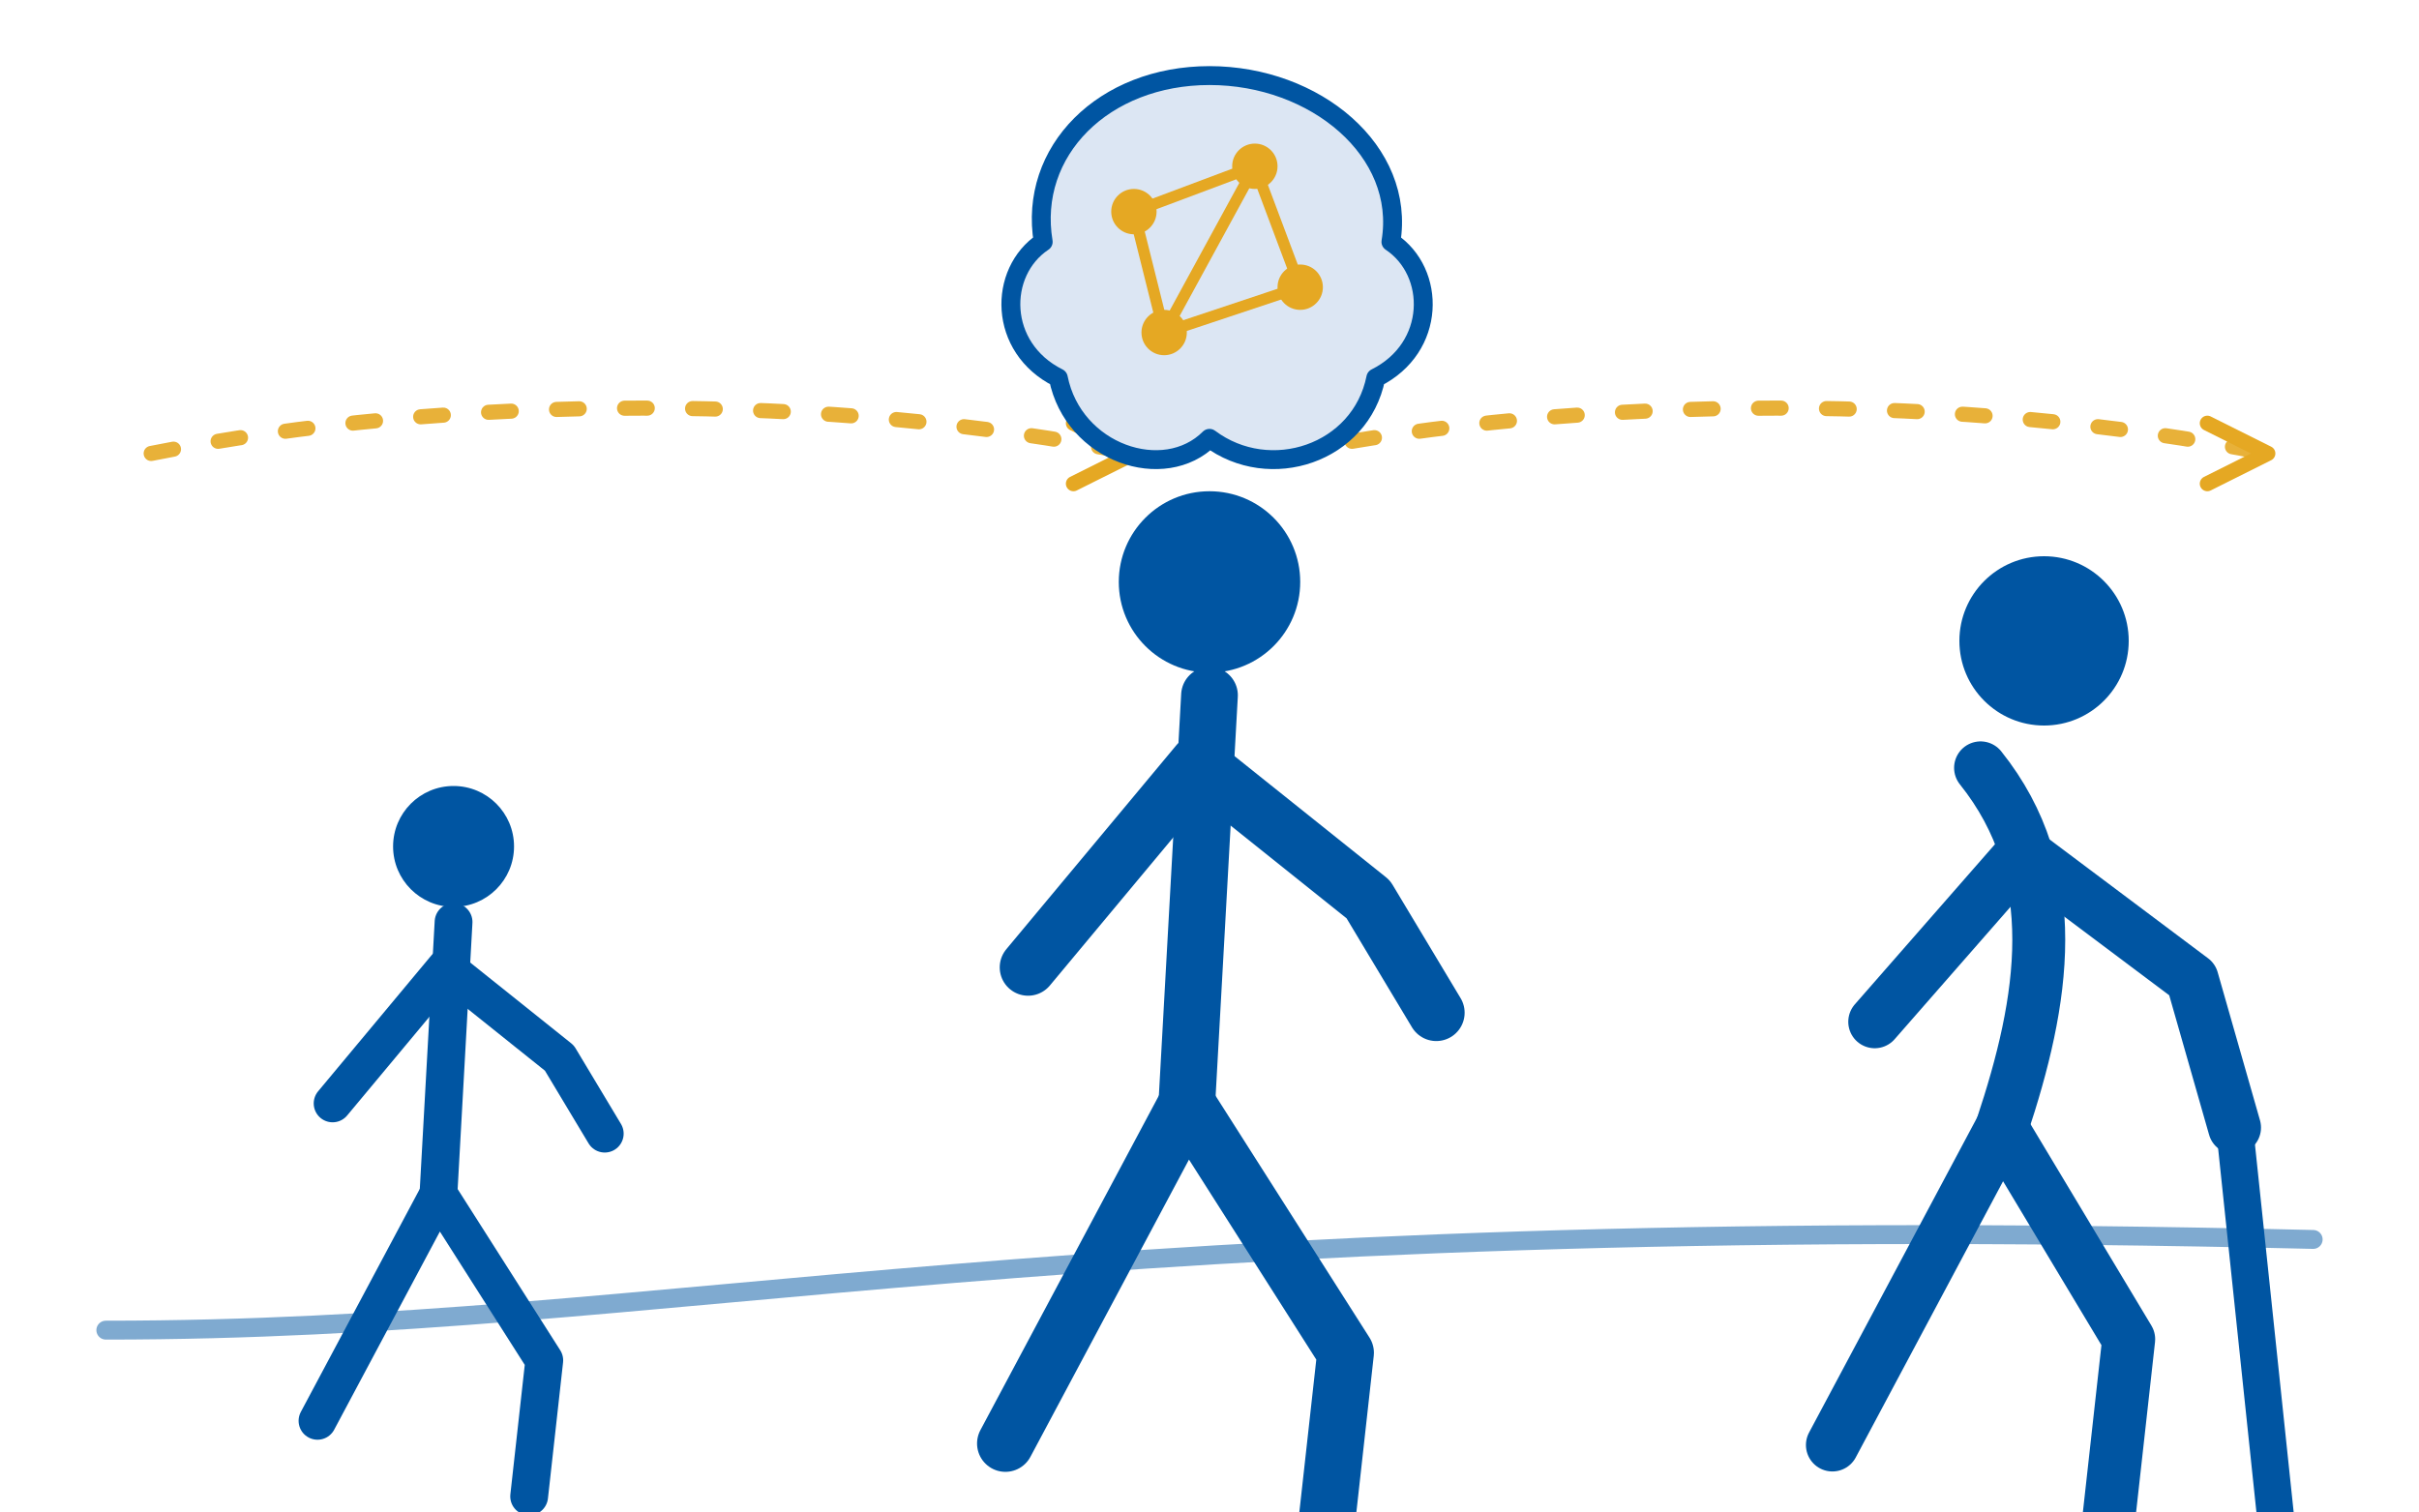
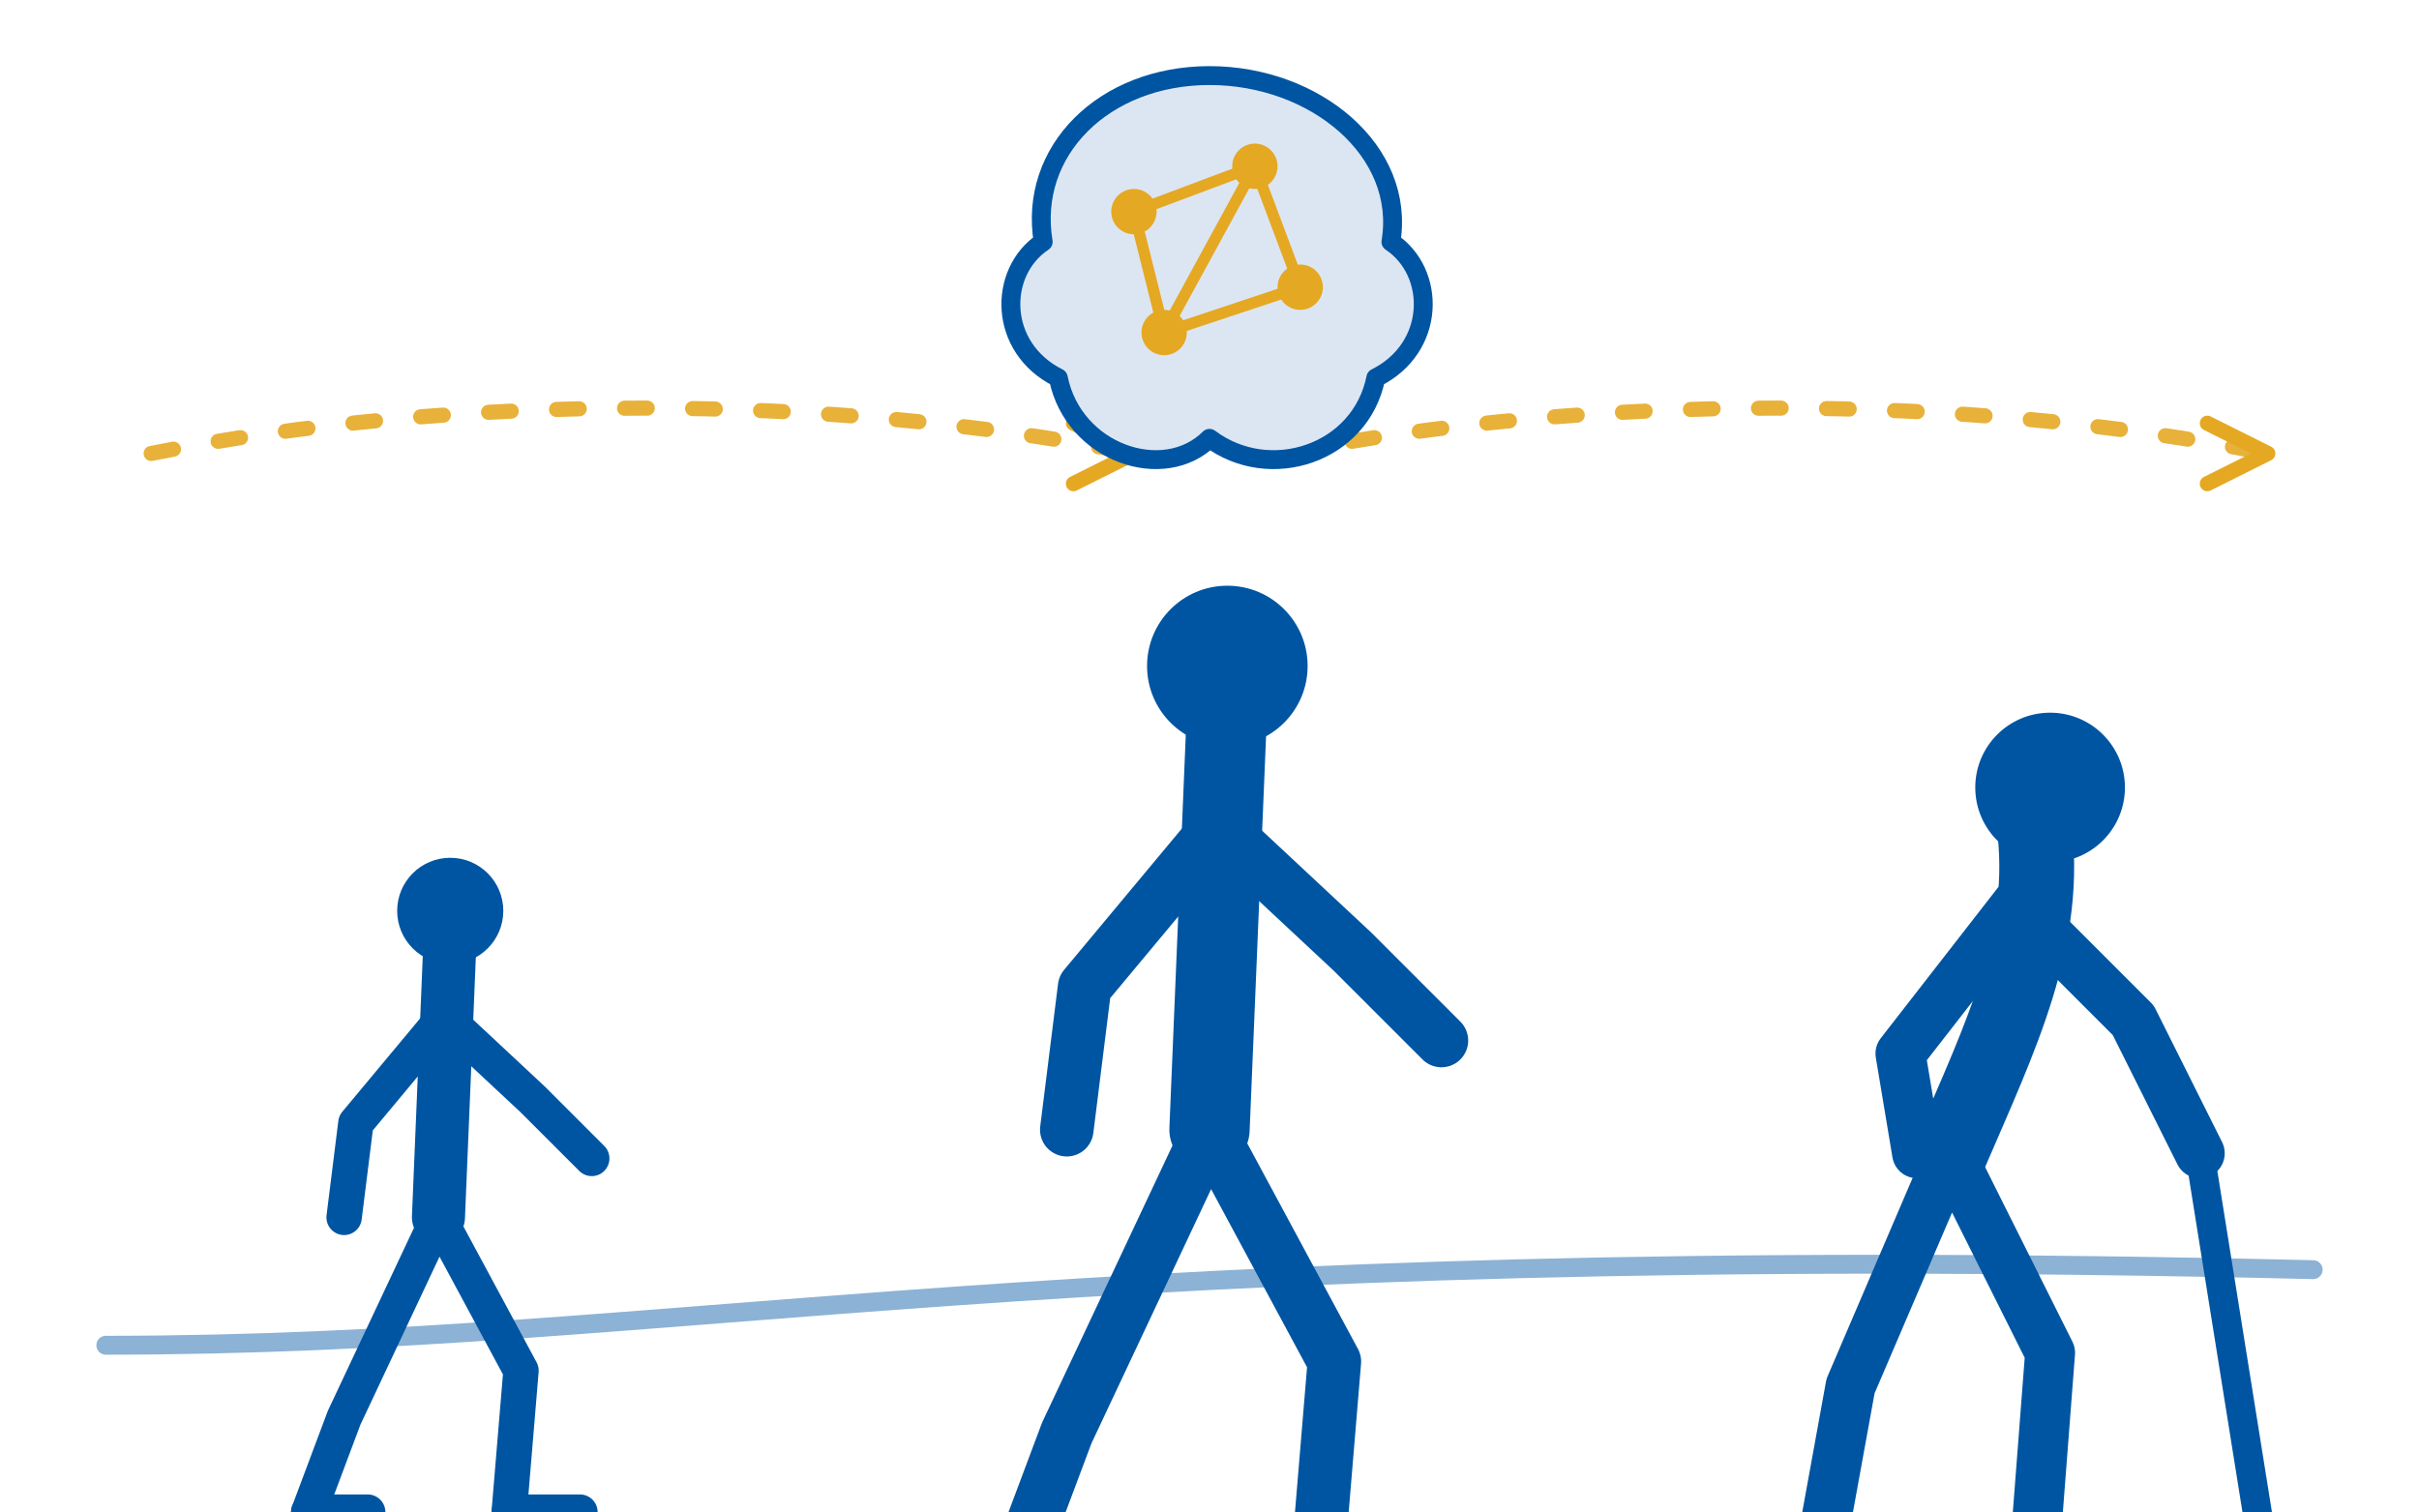
<svg xmlns="http://www.w3.org/2000/svg" viewBox="0 0 320 200" fill="none" stroke-linecap="round" stroke-linejoin="round">
-   <path d="M14 176 C 90 176, 140 160, 306 164" stroke="#0055A2" stroke-width="2.5" opacity=".5" />
-   <g transform="translate(60 170) scale(1.0)">
-     <circle cx="0" cy="-58" r="8" fill="#0055A2" />
-     <path d="M0 -48 L-2 -12" stroke="#0055A2" stroke-width="5" />
-     <path d="M-2 -12 L-18 18 M-2 -12 L12 10 L10 28" stroke="#0055A2" stroke-width="5" />
-     <path d="M-1 -42 L-16 -24 M-1 -42 L14 -30 L20 -20" stroke="#0055A2" stroke-width="5" />
+   <path d="M14 178 C 90 178, 140 164, 306 168" stroke="#0055A2" stroke-width="2.5" opacity=".45" />
+   <g transform="translate(58 172) scale(0.78)">
+     <circle cx="2" cy="-66" r="9" fill="#0055A2" />
+     <path d="M2 -62 L0 -14" stroke="#0055A2" stroke-width="9" />
+     <path d="M0 -14 L-16 20 L-22 36 M0 -14 L14 12 L12 36" stroke="#0055A2" stroke-width="6" />
+     <path d="M-22 36 L-12 36 M12 36 L24 36" stroke="#0055A2" stroke-width="6" />
+     <path d="M1 -48 L-14 -30 L-16 -14 M1 -48 L16 -34 L26 -24" stroke="#0055A2" stroke-width="6" />
  </g>
-   <g transform="translate(160 164) scale(1.5)">
-     <circle cx="0" cy="-58" r="8" fill="#0055A2" />
-     <path d="M0 -48 L-2 -12" stroke="#0055A2" stroke-width="5" />
-     <path d="M-2 -12 L-18 18 M-2 -12 L12 10 L10 28" stroke="#0055A2" stroke-width="5" />
-     <path d="M-1 -42 L-16 -24 M-1 -42 L14 -30 L20 -20" stroke="#0055A2" stroke-width="5" />
+   <g transform="translate(160 166) scale(1.18)">
+     <circle cx="2" cy="-66" r="9" fill="#0055A2" />
+     <path d="M2 -62 L0 -14" stroke="#0055A2" stroke-width="9" />
+     <path d="M0 -14 L-16 20 L-22 36 M0 -14 L14 12 L12 36" stroke="#0055A2" stroke-width="6" />
+     <path d="M-22 36 L-12 36 M12 36 L24 36" stroke="#0055A2" stroke-width="6" />
+     <path d="M1 -48 L-14 -30 L-16 -14 M1 -48 L16 -34 L26 -24" stroke="#0055A2" stroke-width="6" />
  </g>
-   <g transform="translate(262 166) scale(1.4)">
-     <circle cx="6" cy="-58" r="8" fill="#0055A2" />
-     <path d="M0 -46 C 8 -36, 6 -24, 2 -12" stroke="#0055A2" stroke-width="5" />
-     <path d="M2 -12 L-14 18 M2 -12 L14 8 L12 26" stroke="#0055A2" stroke-width="5" />
-     <path d="M4 -38 L-10 -22 M4 -38 L20 -26 L24 -12" stroke="#0055A2" stroke-width="5" />
-     <path d="M24 -12 L28 26" stroke="#0055A2" stroke-width="3.5" />
+   <g transform="translate(258 168) scale(1.1)">
+     <circle cx="12" cy="-58" r="9" fill="#0055A2" />
+     <path d="M10 -54 C 12 -40, 6 -28, 0 -14" stroke="#0055A2" stroke-width="9" />
+     <path d="M0 -14 L-12 14 L-16 36 M0 -14 L12 10 L10 36" stroke="#0055A2" stroke-width="6" />
+     <path d="M-16 36 L-6 36 M10 36 L22 36" stroke="#0055A2" stroke-width="6" />
+     <path d="M8 -44 L-6 -26 L-4 -14 M8 -44 L22 -30 L30 -14" stroke="#0055A2" stroke-width="6" />
+     <path d="M30 -14 L38 36" stroke="#0055A2" stroke-width="3.5" />
+     <path d="M33 36 L43 36" stroke="#0055A2" stroke-width="3" />
  </g>
  <path d="M20 60 C 60 52, 110 52, 150 60 M170 60 C 210 52, 260 52, 300 60" stroke="#E5A823" stroke-width="2" stroke-dasharray="3 6" opacity=".9" />
  <path d="M150 60 l-8 -4 M150 60 l-8 4 M300 60 l-8 -4 M300 60 l-8 4" stroke="#E5A823" stroke-width="2" />
  <path d="M160 10 c-14 0 -24 10 -22 22 c-6 4 -6 14 2 18 c2 10 14 14 20 8 c8 6 20 2 22 -8 c8 -4 8 -14 2 -18 c2 -12 -10 -22 -24 -22z" fill="#DCE6F3" stroke="#0055A2" stroke-width="2.5" />
  <circle cx="150" cy="28" r="3" fill="#E5A823" />
  <circle cx="166" cy="22" r="3" fill="#E5A823" />
  <circle cx="172" cy="38" r="3" fill="#E5A823" />
  <circle cx="154" cy="44" r="3" fill="#E5A823" />
  <path d="M150 28 L166 22 L172 38 L154 44 Z M166 22 L154 44" stroke="#E5A823" stroke-width="1.5" />
</svg>
